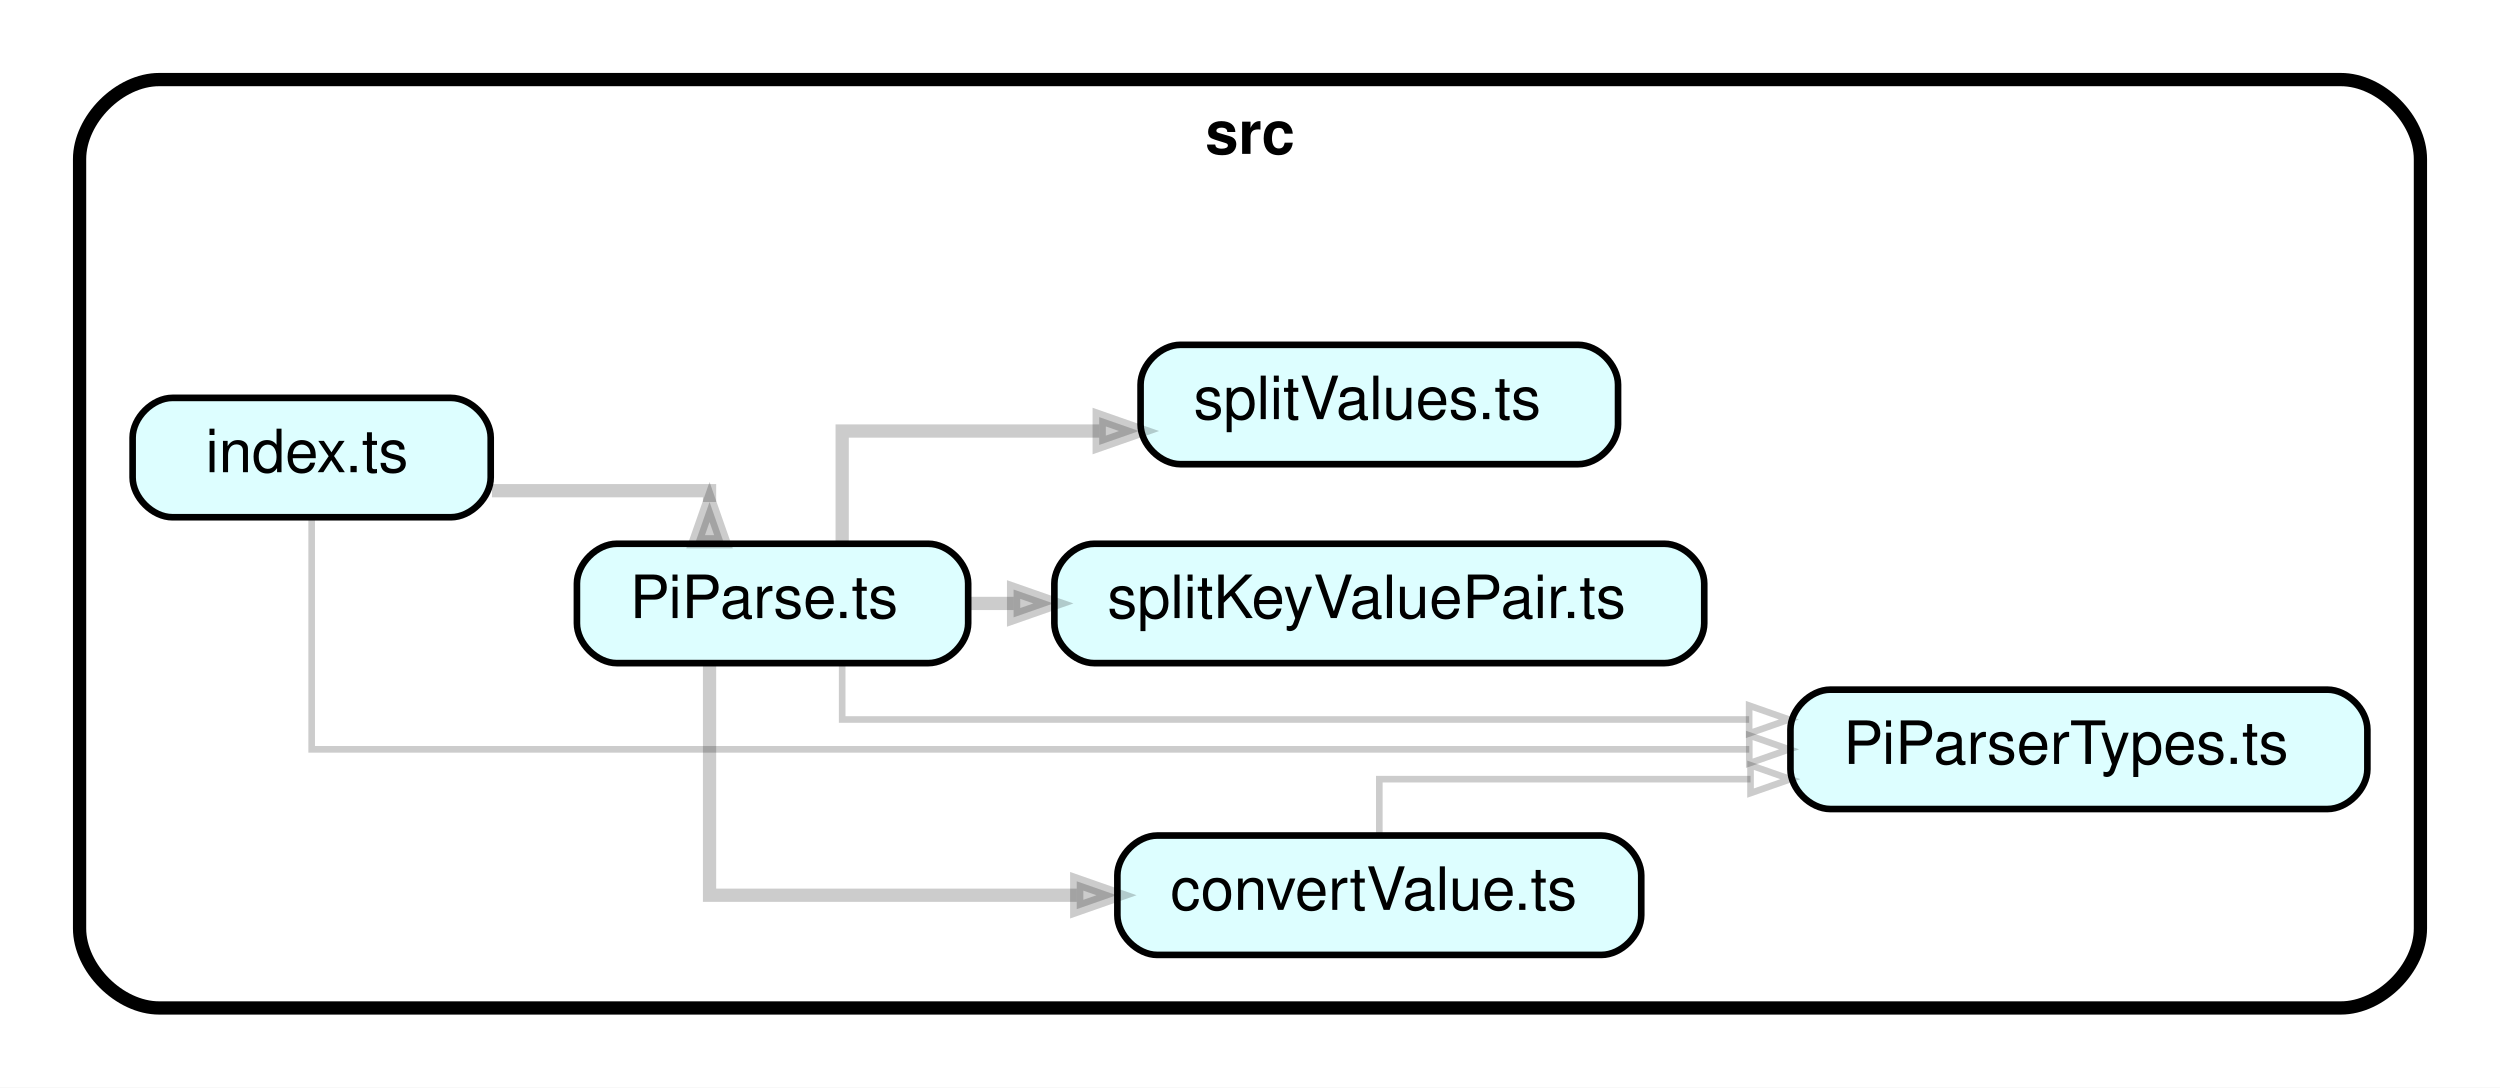
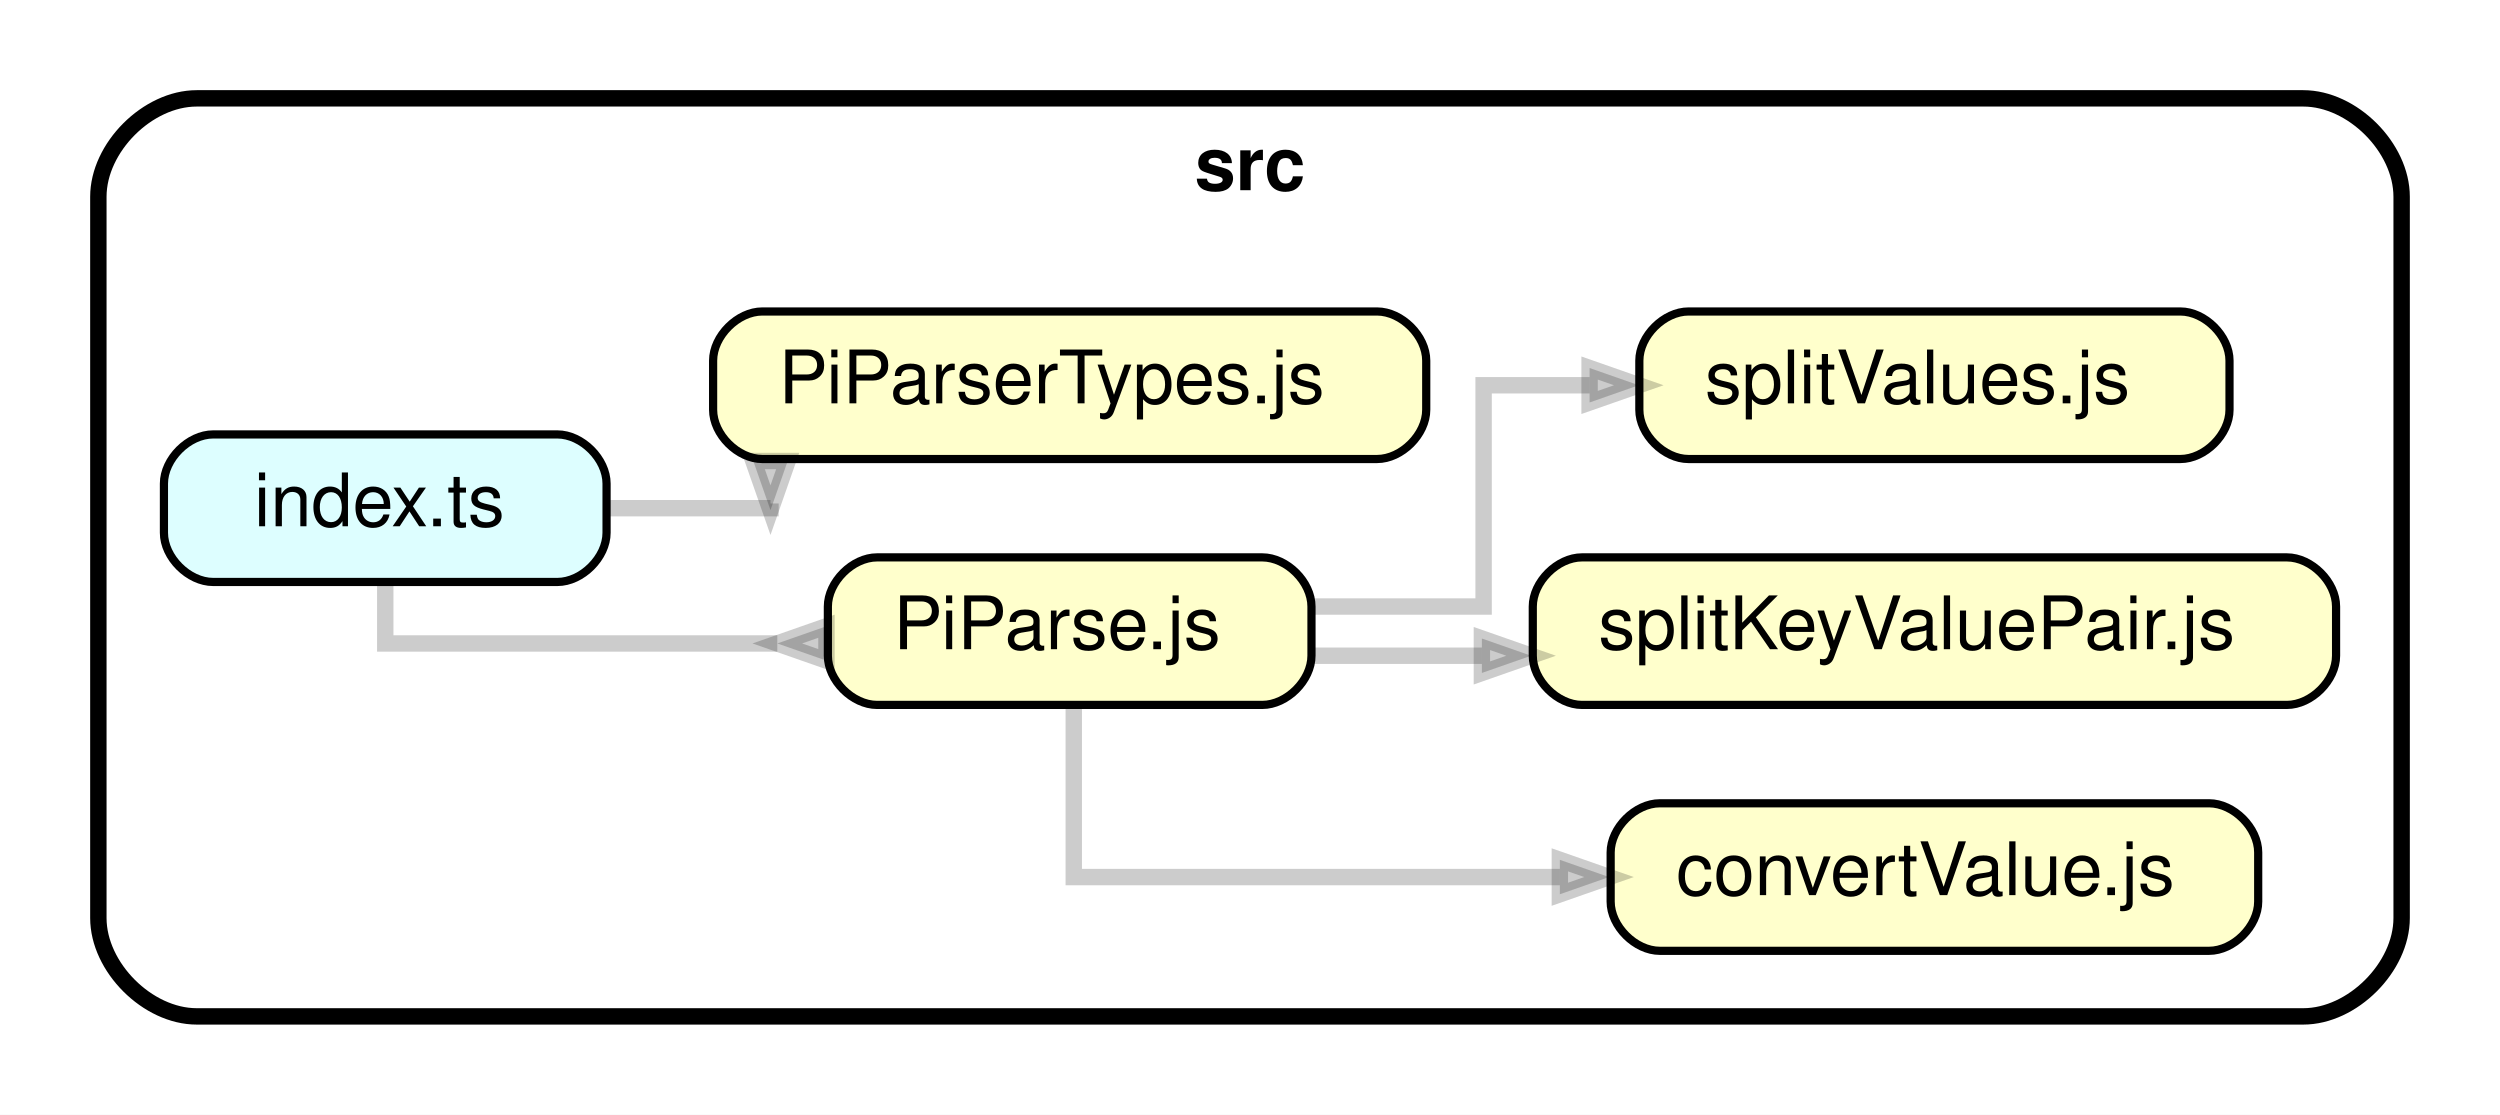
- <svg xmlns="http://www.w3.org/2000/svg" xmlns:xlink="http://www.w3.org/1999/xlink" width="377pt" height="164pt" viewBox="0.00 0.00 377.00 164.00">
-   <g id="graph0" class="graph" transform="scale(1 1) rotate(0) translate(4 160)">
-     <polygon fill="white" stroke="transparent" points="-4,4 -4,-160 373,-160 373,4 -4,4" />
+ <svg xmlns="http://www.w3.org/2000/svg" xmlns:xlink="http://www.w3.org/1999/xlink" width="305pt" height="136pt" viewBox="0.00 0.00 305.00 136.00">
+   <g id="graph0" class="graph" transform="scale(1 1) rotate(0) translate(4 132)">
+     <polygon fill="white" stroke="transparent" points="-4,4 -4,-132 301,-132 301,4 -4,4" />
    <g id="clust1" class="cluster">
-       <path fill="#ffffff" stroke="black" stroke-width="2" d="M20,-8C20,-8 349,-8 349,-8 355,-8 361,-14 361,-20 361,-20 361,-136 361,-136 361,-142 355,-148 349,-148 349,-148 20,-148 20,-148 14,-148 8,-142 8,-136 8,-136 8,-20 8,-20 8,-14 14,-8 20,-8" />
-       <text text-anchor="middle" x="184.5" y="-136.8" font-family="Helvetica,sans-Serif" font-weight="bold" font-size="9.00">src</text>
+       <path fill="#ffffff" stroke="black" stroke-width="2" d="M20,-8C20,-8 277,-8 277,-8 283,-8 289,-14 289,-20 289,-20 289,-108 289,-108 289,-114 283,-120 277,-120 277,-120 20,-120 20,-120 14,-120 8,-114 8,-108 8,-108 8,-20 8,-20 8,-14 14,-8 20,-8" />
+       <text text-anchor="middle" x="148.5" y="-108.8" font-family="Helvetica,sans-Serif" font-weight="bold" font-size="9.00">src</text>
    </g>
    <g id="node1" class="node">
      <g id="a_node1">
-         <a xlink:href="src/PiParse.ts" xlink:title="PiParse.ts">
-           <path fill="#ddfeff" stroke="black" d="M136,-78C136,-78 89,-78 89,-78 86,-78 83,-75 83,-72 83,-72 83,-66 83,-66 83,-63 86,-60 89,-60 89,-60 136,-60 136,-60 139,-60 142,-63 142,-66 142,-66 142,-72 142,-72 142,-75 139,-78 136,-78" />
-           <text text-anchor="start" x="91" y="-66.8" font-family="Helvetica,sans-Serif" font-size="9.00">PiParse.ts</text>
+         <a xlink:href="src/PiParse.js" xlink:title="PiParse.js">
+           <path fill="#ffffcc" stroke="black" d="M150,-64C150,-64 103,-64 103,-64 100,-64 97,-61 97,-58 97,-58 97,-52 97,-52 97,-49 100,-46 103,-46 103,-46 150,-46 150,-46 153,-46 156,-49 156,-52 156,-52 156,-58 156,-58 156,-61 153,-64 150,-64" />
+           <text text-anchor="start" x="105" y="-52.8" font-family="Helvetica,sans-Serif" font-size="9.00">PiParse.js</text>
        </a>
      </g>
    </g>
    <g id="node2" class="node">
      <g id="a_node2">
-         <a xlink:href="src/convertValue.ts" xlink:title="convertValue.ts">
-           <path fill="#ddfeff" stroke="black" d="M237.5,-34C237.5,-34 170.5,-34 170.5,-34 167.5,-34 164.5,-31 164.5,-28 164.5,-28 164.5,-22 164.5,-22 164.5,-19 167.5,-16 170.5,-16 170.5,-16 237.5,-16 237.5,-16 240.5,-16 243.5,-19 243.5,-22 243.5,-22 243.5,-28 243.5,-28 243.5,-31 240.5,-34 237.5,-34" />
-           <text text-anchor="start" x="172.5" y="-22.8" font-family="Helvetica,sans-Serif" font-size="9.00">convertValue.ts</text>
+         <a xlink:href="src/convertValue.js" xlink:title="convertValue.js">
+           <path fill="#ffffcc" stroke="black" d="M265.5,-34C265.5,-34 198.5,-34 198.5,-34 195.5,-34 192.5,-31 192.5,-28 192.5,-28 192.5,-22 192.5,-22 192.5,-19 195.5,-16 198.5,-16 198.5,-16 265.5,-16 265.5,-16 268.5,-16 271.5,-19 271.5,-22 271.5,-22 271.5,-28 271.5,-28 271.5,-31 268.5,-34 265.5,-34" />
+           <text text-anchor="start" x="200.5" y="-22.8" font-family="Helvetica,sans-Serif" font-size="9.00">convertValue.js</text>
        </a>
      </g>
    </g>
    <g id="edge1" class="edge">
-       <path fill="none" stroke="#000000" stroke-width="2" stroke-opacity="0.2" d="M103,-59.67C103,-46.75 103,-25 103,-25 103,-25 158.37,-25 158.37,-25" />
-       <polygon fill="#000000" fill-opacity="0.2" stroke="#000000" stroke-width="2" stroke-opacity="0.2" points="158.37,-27.1 164.37,-25 158.37,-22.9 158.37,-27.1" />
+       <path fill="none" stroke="#000000" stroke-width="2" stroke-opacity="0.2" d="M127,-45.84C127,-37.01 127,-25 127,-25 127,-25 186.3,-25 186.3,-25" />
+       <polygon fill="#000000" fill-opacity="0.2" stroke="#000000" stroke-width="2" stroke-opacity="0.2" points="186.3,-27.1 192.3,-25 186.3,-22.9 186.3,-27.1" />
    </g>
    <g id="node3" class="node">
      <g id="a_node3">
-         <a xlink:href="src/PiParserTypes.ts" xlink:title="PiParserTypes.ts">
-           <path fill="#ddfeff" stroke="black" d="M347,-56C347,-56 272,-56 272,-56 269,-56 266,-53 266,-50 266,-50 266,-44 266,-44 266,-41 269,-38 272,-38 272,-38 347,-38 347,-38 350,-38 353,-41 353,-44 353,-44 353,-50 353,-50 353,-53 350,-56 347,-56" />
-           <text text-anchor="start" x="274" y="-44.8" font-family="Helvetica,sans-Serif" font-size="9.00">PiParserTypes.ts</text>
+         <a xlink:href="src/splitKeyValuePair.js" xlink:title="splitKeyValuePair.js">
+           <path fill="#ffffcc" stroke="black" d="M275,-64C275,-64 189,-64 189,-64 186,-64 183,-61 183,-58 183,-58 183,-52 183,-52 183,-49 186,-46 189,-46 189,-46 275,-46 275,-46 278,-46 281,-49 281,-52 281,-52 281,-58 281,-58 281,-61 278,-64 275,-64" />
+           <text text-anchor="start" x="191" y="-52.8" font-family="Helvetica,sans-Serif" font-size="9.00">splitKeyValuePair.js</text>
        </a>
      </g>
    </g>
    <g id="edge2" class="edge">
-       <path fill="none" stroke="#000000" stroke-opacity="0.2" d="M123,-59.84C123,-55.61 123,-51.5 123,-51.5 123,-51.5 259.77,-51.5 259.77,-51.5" />
-       <polygon fill="none" stroke="#000000" stroke-opacity="0.2" points="259.77,-53.6 265.77,-51.5 259.77,-49.4 259.77,-53.6" />
+       <path fill="none" stroke="#000000" stroke-width="2" stroke-opacity="0.2" d="M156.17,-52C156.17,-52 176.79,-52 176.79,-52" />
+       <polygon fill="#000000" fill-opacity="0.2" stroke="#000000" stroke-width="2" stroke-opacity="0.2" points="176.79,-54.1 182.79,-52 176.79,-49.9 176.79,-54.1" />
    </g>
    <g id="node4" class="node">
      <g id="a_node4">
-         <a xlink:href="src/splitKeyValuePair.ts" xlink:title="splitKeyValuePair.ts">
-           <path fill="#ddfeff" stroke="black" d="M247,-78C247,-78 161,-78 161,-78 158,-78 155,-75 155,-72 155,-72 155,-66 155,-66 155,-63 158,-60 161,-60 161,-60 247,-60 247,-60 250,-60 253,-63 253,-66 253,-66 253,-72 253,-72 253,-75 250,-78 247,-78" />
-           <text text-anchor="start" x="163" y="-66.8" font-family="Helvetica,sans-Serif" font-size="9.00">splitKeyValuePair.ts</text>
+         <a xlink:href="src/splitValues.js" xlink:title="splitValues.js">
+           <path fill="#ffffcc" stroke="black" d="M262,-94C262,-94 202,-94 202,-94 199,-94 196,-91 196,-88 196,-88 196,-82 196,-82 196,-79 199,-76 202,-76 202,-76 262,-76 262,-76 265,-76 268,-79 268,-82 268,-82 268,-88 268,-88 268,-91 265,-94 262,-94" />
+           <text text-anchor="start" x="204" y="-82.8" font-family="Helvetica,sans-Serif" font-size="9.00">splitValues.js</text>
        </a>
      </g>
    </g>
    <g id="edge3" class="edge">
-       <path fill="none" stroke="#000000" stroke-width="2" stroke-opacity="0.2" d="M142.21,-69C142.21,-69 148.85,-69 148.85,-69" />
-       <polygon fill="#000000" fill-opacity="0.2" stroke="#000000" stroke-width="2" stroke-opacity="0.2" points="148.85,-71.1 154.85,-69 148.85,-66.9 148.85,-71.1" />
+       <path fill="none" stroke="#000000" stroke-width="2" stroke-opacity="0.2" d="M156.17,-58C167.16,-58 177,-58 177,-58 177,-58 177,-85 177,-85 177,-85 189.93,-85 189.93,-85" />
+       <polygon fill="#000000" fill-opacity="0.2" stroke="#000000" stroke-width="2" stroke-opacity="0.2" points="189.93,-87.1 195.93,-85 189.93,-82.9 189.93,-87.1" />
    </g>
    <g id="node5" class="node">
      <g id="a_node5">
-         <a xlink:href="src/splitValues.ts" xlink:title="splitValues.ts">
-           <path fill="#ddfeff" stroke="black" d="M234,-108C234,-108 174,-108 174,-108 171,-108 168,-105 168,-102 168,-102 168,-96 168,-96 168,-93 171,-90 174,-90 174,-90 234,-90 234,-90 237,-90 240,-93 240,-96 240,-96 240,-102 240,-102 240,-105 237,-108 234,-108" />
-           <text text-anchor="start" x="176" y="-96.8" font-family="Helvetica,sans-Serif" font-size="9.00">splitValues.ts</text>
+         <a xlink:href="src/PiParserTypes.js" xlink:title="PiParserTypes.js">
+           <path fill="#ffffcc" stroke="black" d="M164,-94C164,-94 89,-94 89,-94 86,-94 83,-91 83,-88 83,-88 83,-82 83,-82 83,-79 86,-76 89,-76 89,-76 164,-76 164,-76 167,-76 170,-79 170,-82 170,-82 170,-88 170,-88 170,-91 167,-94 164,-94" />
+           <text text-anchor="start" x="91" y="-82.8" font-family="Helvetica,sans-Serif" font-size="9.00">PiParserTypes.js</text>
+         </a>
+       </g>
+     </g>
+     <g id="node6" class="node">
+       <g id="a_node6">
+         <a xlink:href="src/index.ts" xlink:title="index.ts">
+           <path fill="#ddfeff" stroke="black" d="M64,-79C64,-79 22,-79 22,-79 19,-79 16,-76 16,-73 16,-73 16,-67 16,-67 16,-64 19,-61 22,-61 22,-61 64,-61 64,-61 67,-61 70,-64 70,-67 70,-67 70,-73 70,-73 70,-76 67,-79 64,-79" />
+           <text text-anchor="start" x="27" y="-67.8" font-family="Helvetica,sans-Serif" font-size="9.00">index.ts</text>
        </a>
      </g>
    </g>
    <g id="edge4" class="edge">
-       <path fill="none" stroke="#000000" stroke-width="2" stroke-opacity="0.2" d="M123,-78.09C123,-85.59 123,-95 123,-95 123,-95 161.76,-95 161.76,-95" />
-       <polygon fill="#000000" fill-opacity="0.2" stroke="#000000" stroke-width="2" stroke-opacity="0.2" points="161.76,-97.1 167.76,-95 161.76,-92.9 161.76,-97.1" />
+       <path fill="none" stroke="#000000" stroke-width="2" stroke-opacity="0.2" d="M43,-60.98C43,-57.13 43,-53.5 43,-53.5 43,-53.5 90.83,-53.5 90.83,-53.5" />
+       <polygon fill="#000000" fill-opacity="0.2" stroke="#000000" stroke-width="2" stroke-opacity="0.2" points="96.83,-55.6 90.83,-53.5 96.83,-51.4 96.83,-55.6" />
    </g>
    <g id="edge5" class="edge">
-       <path fill="none" stroke="#000000" stroke-opacity="0.2" d="M204,-34.16C204,-38.39 204,-42.5 204,-42.5 204,-42.5 259.98,-42.5 259.98,-42.5" />
-       <polygon fill="none" stroke="#000000" stroke-opacity="0.2" points="259.98,-44.6 265.98,-42.5 259.98,-40.4 259.98,-44.6" />
-     </g>
-     <g id="node6" class="node">
-       <g id="a_node6">
-         <a xlink:href="src/index.ts" xlink:title="index.ts">
-           <path fill="#ddfeff" stroke="black" d="M64,-100C64,-100 22,-100 22,-100 19,-100 16,-97 16,-94 16,-94 16,-88 16,-88 16,-85 19,-82 22,-82 22,-82 64,-82 64,-82 67,-82 70,-85 70,-88 70,-88 70,-94 70,-94 70,-97 67,-100 64,-100" />
-           <text text-anchor="start" x="27" y="-88.8" font-family="Helvetica,sans-Serif" font-size="9.00">index.ts</text>
-         </a>
-       </g>
-     </g>
-     <g id="edge6" class="edge">
-       <path fill="none" stroke="#000000" stroke-width="2" stroke-opacity="0.2" d="M70.19,-86C86.07,-86 103,-86 103,-86 103,-86 103,-84.3 103,-84.3" />
-       <polygon fill="#000000" fill-opacity="0.2" stroke="#000000" stroke-width="2" stroke-opacity="0.2" points="105.1,-78.3 103,-84.3 100.9,-78.3 105.1,-78.3" />
-     </g>
-     <g id="edge7" class="edge">
-       <path fill="none" stroke="#000000" stroke-opacity="0.2" d="M43,-81.67C43,-68.75 43,-47 43,-47 43,-47 259.79,-47 259.79,-47" />
-       <polygon fill="none" stroke="#000000" stroke-opacity="0.2" points="259.79,-49.1 265.79,-47 259.79,-44.9 259.79,-49.1" />
+       <path fill="none" stroke="#000000" stroke-width="2" stroke-opacity="0.2" d="M70.07,-70C80.52,-70 90,-70 90,-70 90,-70 90,-70.58 90,-70.58" />
+       <polygon fill="#000000" fill-opacity="0.2" stroke="#000000" stroke-width="2" stroke-opacity="0.2" points="87.9,-75.76 90,-69.76 92.1,-75.76 87.9,-75.76" />
    </g>
  </g>
</svg>
